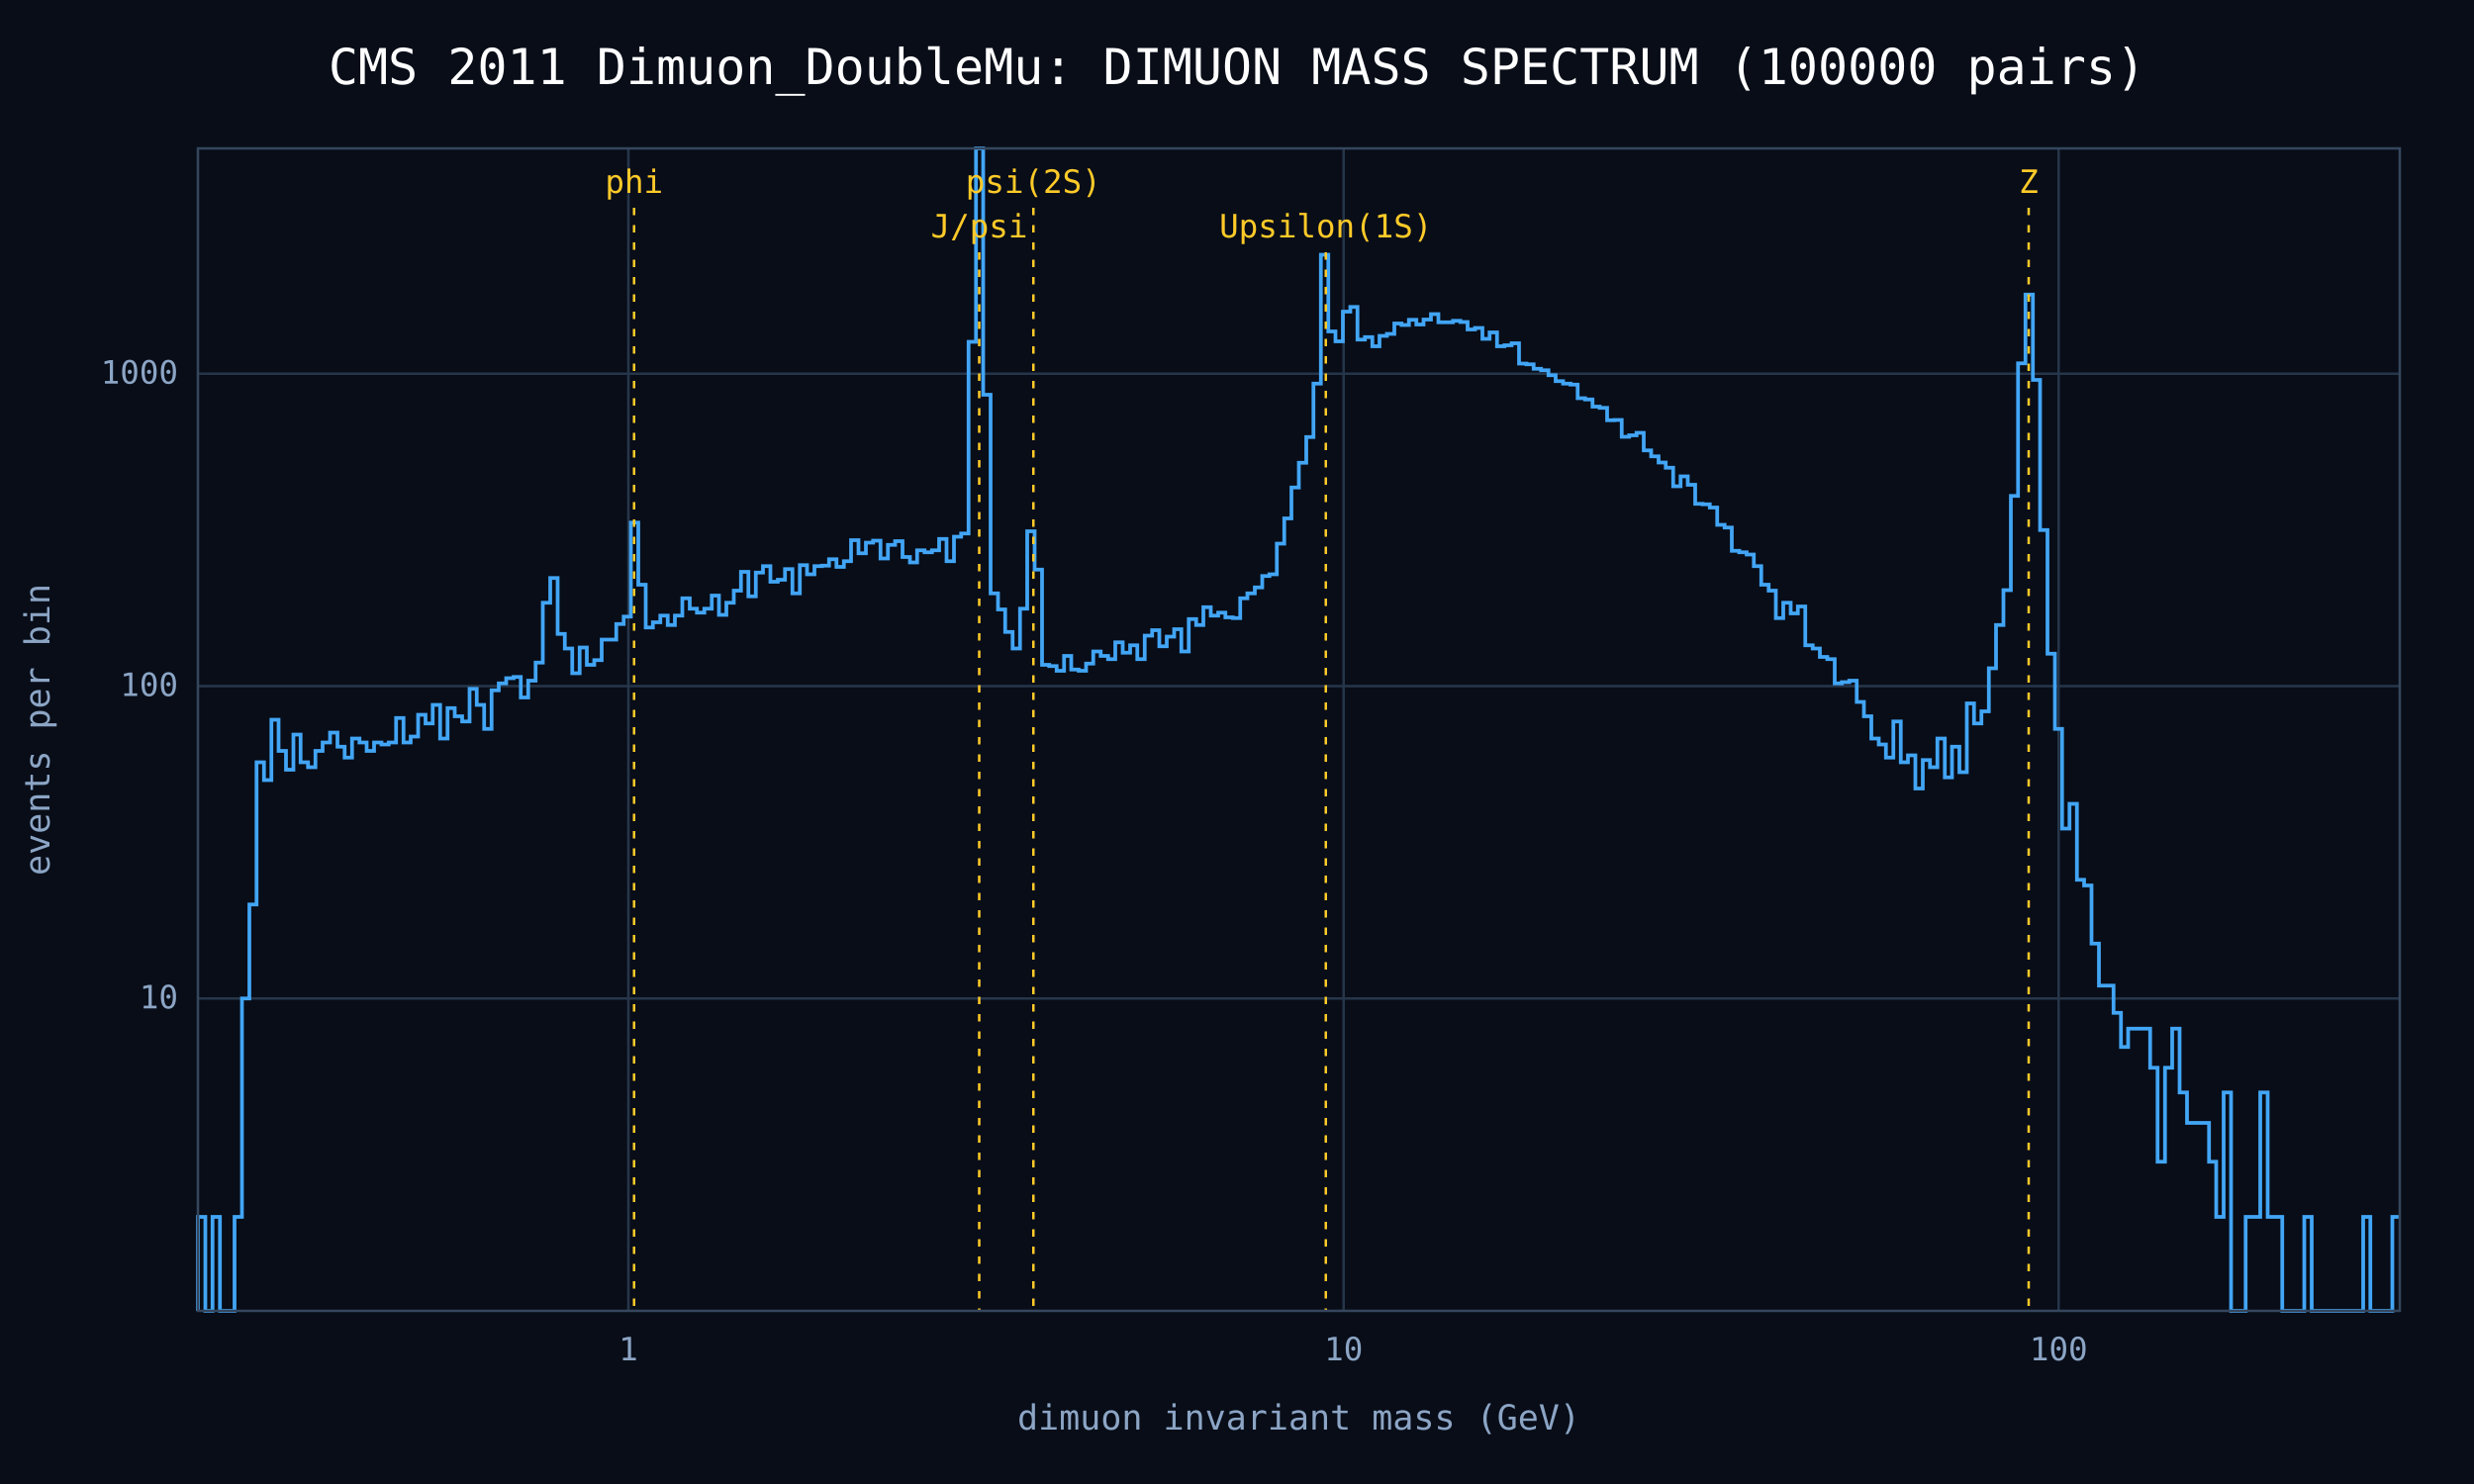
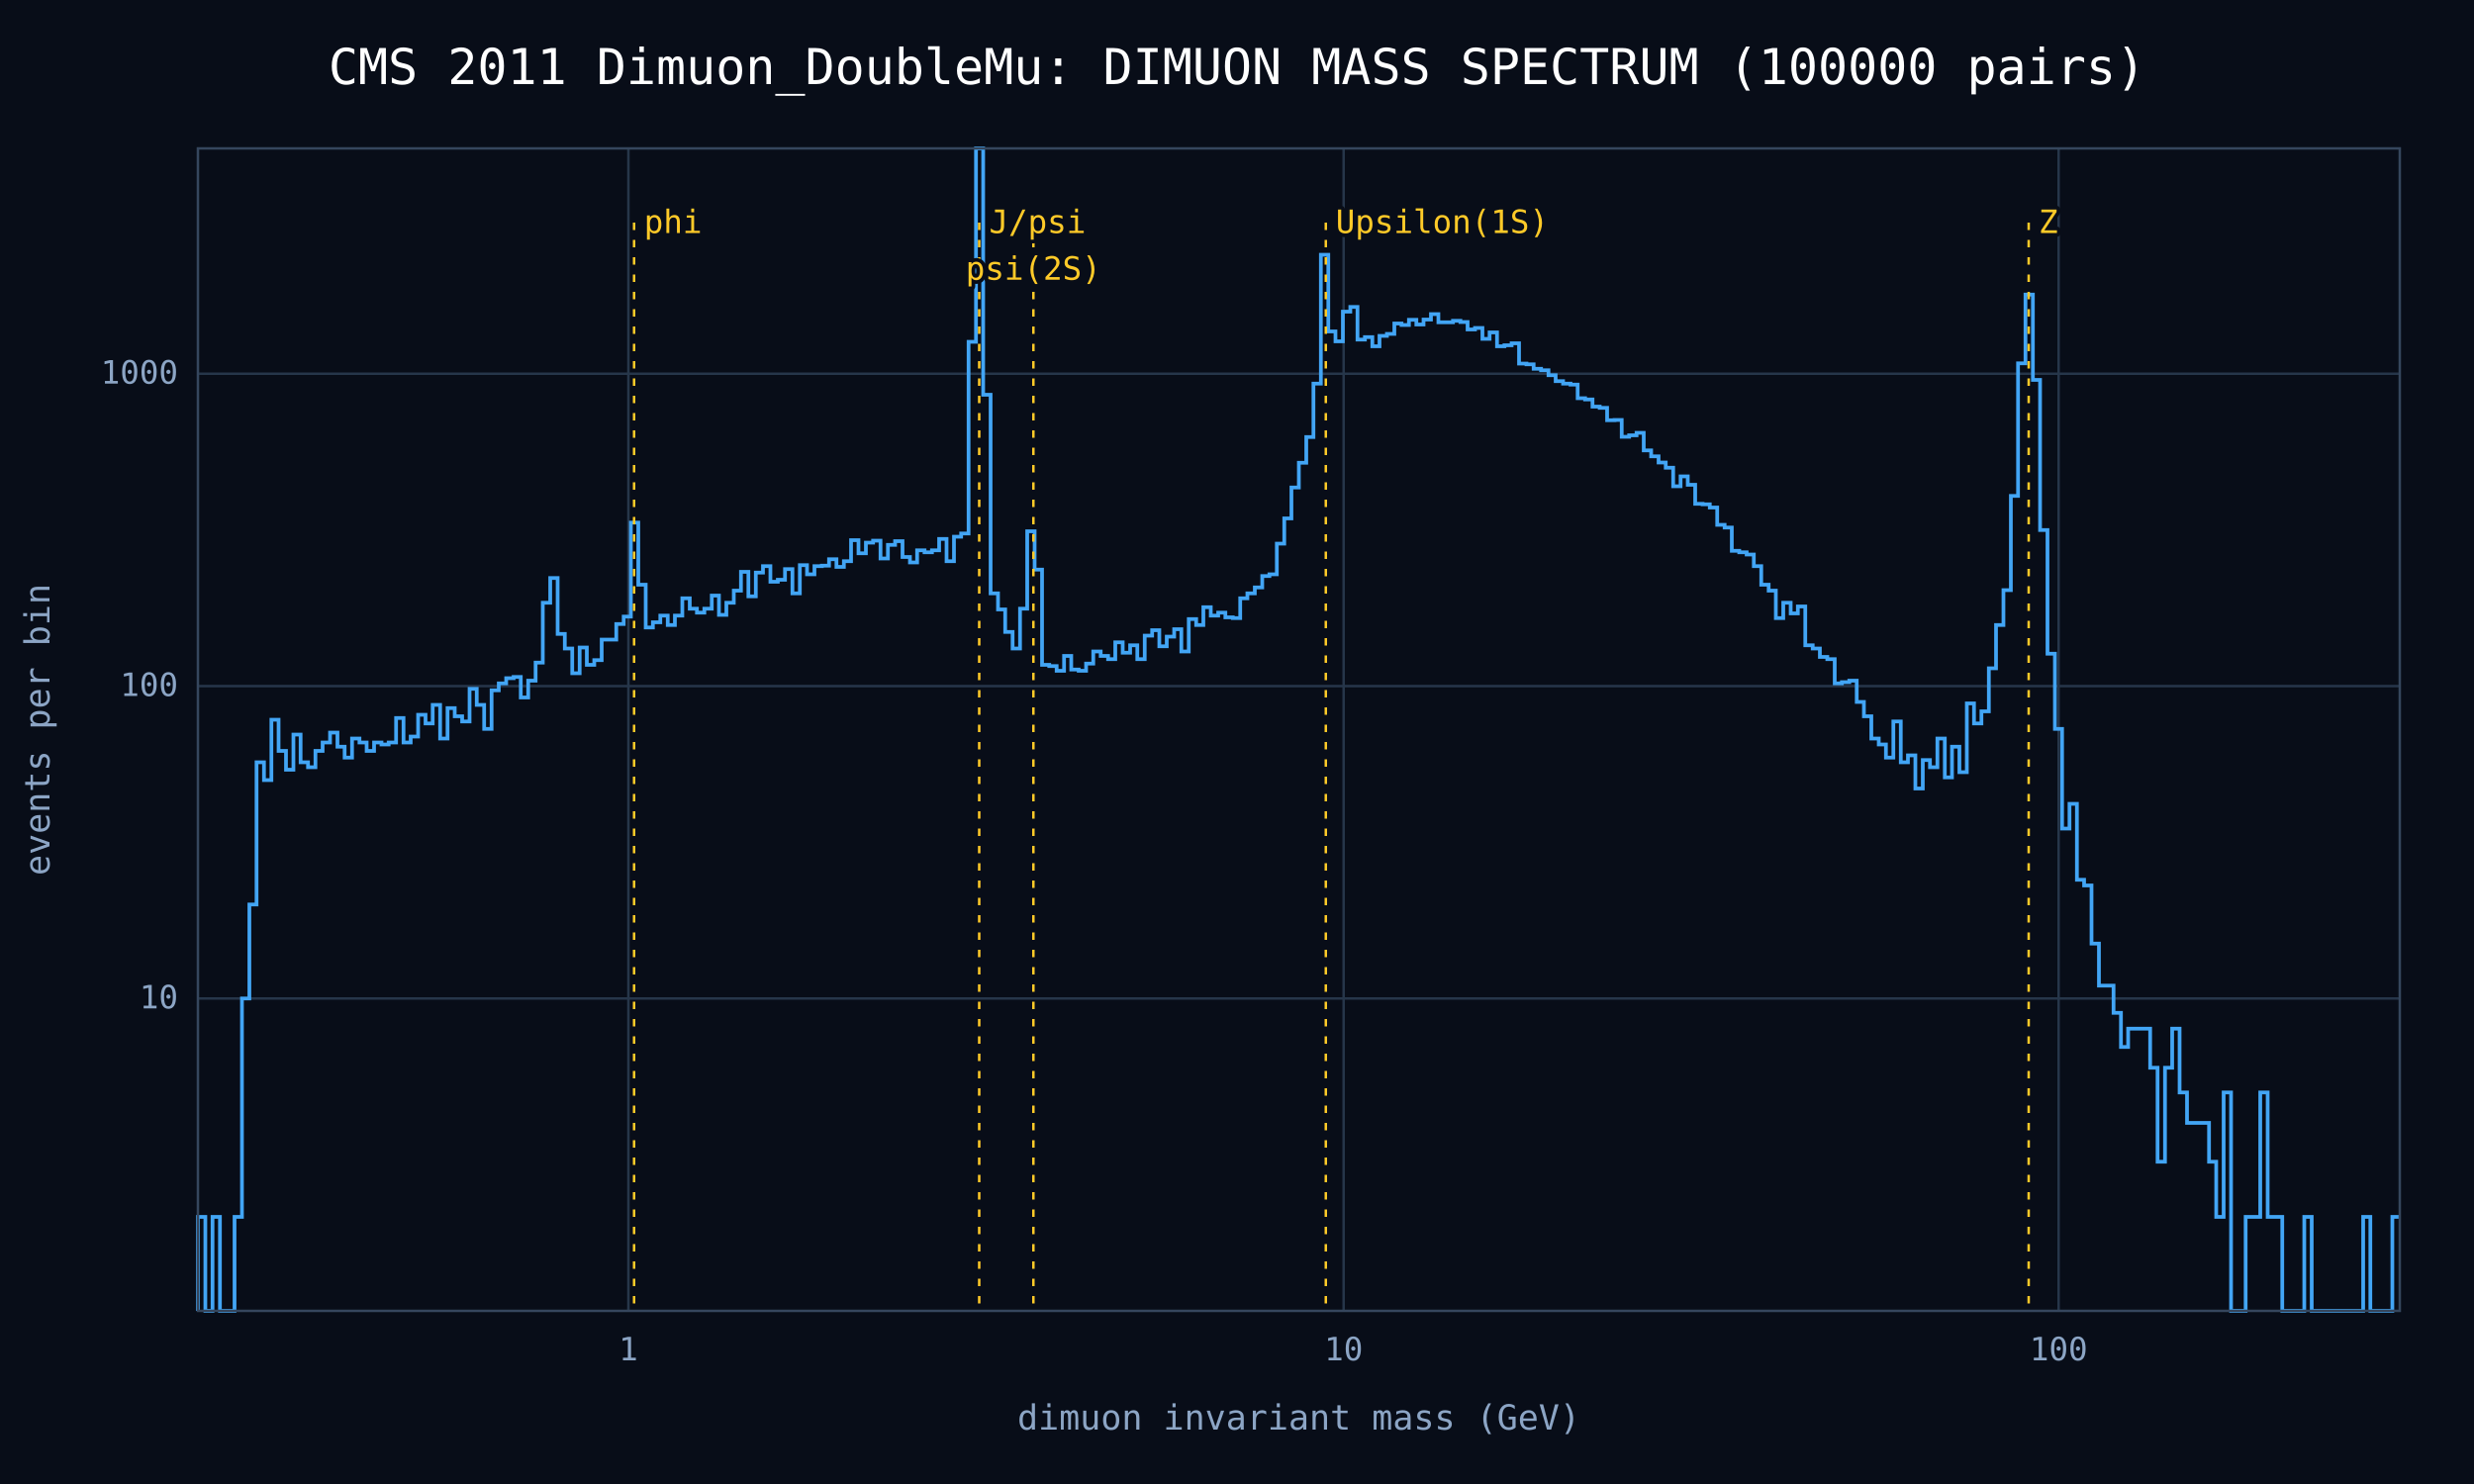
<svg xmlns="http://www.w3.org/2000/svg" width="1000" height="600" viewBox="0 0 1000 600" font-family="monospace">
  <rect width="100%" height="100%" fill="#080d18" />
  <text x="500" y="34" fill="#ffffff" font-size="20" text-anchor="middle">CMS 2011 Dimuon_DoubleMu: DIMUON MASS SPECTRUM (100000 pairs)</text>
  <line x1="254.0" y1="60" x2="254.0" y2="530" stroke="#26364a" />
  <text x="254.0" y="550" fill="#8ca5c5" font-size="13" text-anchor="middle">1</text>
  <line x1="543.1" y1="60" x2="543.1" y2="530" stroke="#26364a" />
  <text x="543.1" y="550" fill="#8ca5c5" font-size="13" text-anchor="middle">10</text>
  <line x1="832.1" y1="60" x2="832.1" y2="530" stroke="#26364a" />
  <text x="832.1" y="550" fill="#8ca5c5" font-size="13" text-anchor="middle">100</text>
  <line x1="80" y1="403.7" x2="970" y2="403.7" stroke="#26364a" />
  <text x="72" y="407.7" fill="#8ca5c5" font-size="13" text-anchor="end">10</text>
  <line x1="80" y1="277.4" x2="970" y2="277.4" stroke="#26364a" />
  <text x="72" y="281.4" fill="#8ca5c5" font-size="13" text-anchor="end">100</text>
  <line x1="80" y1="151.1" x2="970" y2="151.1" stroke="#26364a" />
  <text x="72" y="155.1" fill="#8ca5c5" font-size="13" text-anchor="end">1000</text>
  <path fill="none" stroke="#42a5f5" stroke-width="1.5" d="M80.0 530.0 L80.0 492.0 L83.0 492.0 L83.0 530.0 L85.9 530.0 L85.9 492.0 L88.9 492.0 L88.9 530.0 L91.9 530.0 L91.9 530.0 L94.8 530.0 L94.8 492.0 L97.8 492.0 L97.8 403.7 L100.8 403.7 L100.8 365.7 L103.7 365.7 L103.7 308.2 L106.7 308.2 L106.7 315.4 L109.7 315.4 L109.7 291.0 L112.6 291.0 L112.6 303.6 L115.6 303.6 L115.6 311.2 L118.6 311.2 L118.6 297.0 L121.5 297.0 L121.5 308.2 L124.5 308.2 L124.5 310.2 L127.5 310.2 L127.5 303.6 L130.4 303.6 L130.4 300.2 L133.4 300.2 L133.4 296.2 L136.4 296.2 L136.4 301.9 L139.3 301.9 L139.3 306.3 L142.3 306.3 L142.3 298.6 L145.3 298.6 L145.3 300.2 L148.2 300.2 L148.2 303.6 L151.2 303.6 L151.2 300.2 L154.2 300.2 L154.2 301.0 L157.1 301.0 L157.1 300.2 L160.1 300.2 L160.1 290.3 L163.1 290.3 L163.1 300.2 L166.0 300.2 L166.0 297.8 L169.0 297.8 L169.0 289.0 L172.0 289.0 L172.0 292.5 L174.9 292.5 L174.9 285.0 L177.9 285.0 L177.9 298.6 L180.9 298.6 L180.9 286.3 L183.8 286.3 L183.8 289.6 L186.8 289.6 L186.8 291.7 L189.8 291.7 L189.8 278.5 L192.7 278.5 L192.7 285.0 L195.7 285.0 L195.7 294.7 L198.7 294.7 L198.7 279.1 L201.6 279.1 L201.6 276.3 L204.6 276.3 L204.6 274.2 L207.6 274.2 L207.6 273.7 L210.5 273.7 L210.5 282.0 L213.5 282.0 L213.5 275.2 L216.5 275.2 L216.5 267.9 L219.4 267.9 L219.4 243.7 L222.4 243.7 L222.4 233.7 L225.4 233.7 L225.4 256.3 L228.3 256.3 L228.3 262.2 L231.3 262.2 L231.3 272.2 L234.3 272.2 L234.3 261.8 L237.2 261.8 L237.2 268.8 L240.2 268.8 L240.2 266.9 L243.2 266.9 L243.2 258.6 L246.1 258.6 L246.1 258.6 L249.1 258.6 L249.1 252.3 L252.1 252.3 L252.1 249.3 L255.0 249.3 L255.0 211.3 L258.0 211.3 L258.0 236.4 L261.0 236.4 L261.0 253.7 L263.9 253.7 L263.9 251.6 L266.9 251.6 L266.9 248.9 L269.9 248.9 L269.9 252.7 L272.8 252.7 L272.8 248.9 L275.8 248.9 L275.8 241.9 L278.8 241.9 L278.8 246.1 L281.7 246.1 L281.7 247.7 L284.7 247.7 L284.7 246.1 L287.7 246.1 L287.7 240.8 L290.6 240.8 L290.6 248.6 L293.6 248.6 L293.6 243.7 L296.6 243.7 L296.6 238.8 L299.5 238.8 L299.5 231.2 L302.5 231.2 L302.5 241.1 L305.5 241.1 L305.5 231.5 L308.4 231.5 L308.4 228.9 L311.4 228.9 L311.4 235.2 L314.4 235.2 L314.4 234.4 L317.3 234.4 L317.3 230.1 L320.3 230.1 L320.3 239.9 L323.3 239.9 L323.3 228.5 L326.2 228.5 L326.2 232.2 L329.2 232.2 L329.2 228.9 L332.2 228.9 L332.2 228.7 L335.1 228.7 L335.1 226.1 L338.1 226.1 L338.1 229.2 L341.1 229.2 L341.1 226.9 L344.0 226.9 L344.0 218.4 L347.0 218.4 L347.0 223.7 L350.0 223.7 L350.0 219.4 L352.9 219.4 L352.9 218.6 L355.9 218.6 L355.9 225.8 L358.9 225.8 L358.9 220.3 L361.8 220.3 L361.8 218.8 L364.8 218.8 L364.8 225.2 L367.8 225.2 L367.8 227.4 L370.7 227.4 L370.7 222.5 L373.7 222.5 L373.7 223.3 L376.7 223.3 L376.7 222.5 L379.6 222.5 L379.6 217.9 L382.6 217.9 L382.6 226.9 L385.6 226.9 L385.6 217.0 L388.5 217.0 L388.5 215.7 L391.5 215.7 L391.5 138.2 L394.5 138.2 L394.5 60.0 L397.4 60.0 L397.4 159.6 L400.4 159.6 L400.4 239.9 L403.4 239.9 L403.4 246.4 L406.3 246.4 L406.3 255.5 L409.3 255.5 L409.3 262.2 L412.3 262.2 L412.3 246.1 L415.2 246.1 L415.2 214.8 L418.2 214.8 L418.2 230.3 L421.2 230.3 L421.2 268.8 L424.1 268.8 L424.1 269.3 L427.1 269.3 L427.1 271.2 L430.1 271.2 L430.1 265.2 L433.0 265.2 L433.0 270.7 L436.0 270.7 L436.0 271.2 L439.0 271.2 L439.0 268.3 L441.9 268.3 L441.9 263.4 L444.9 263.4 L444.9 265.2 L447.9 265.2 L447.9 266.5 L450.8 266.5 L450.8 259.7 L453.8 259.7 L453.8 263.9 L456.8 263.9 L456.8 260.9 L459.7 260.9 L459.7 266.5 L462.7 266.5 L462.7 257.0 L465.7 257.0 L465.7 254.8 L468.6 254.8 L468.6 261.3 L471.6 261.3 L471.6 257.4 L474.6 257.4 L474.6 254.4 L477.5 254.4 L477.5 263.4 L480.5 263.4 L480.5 250.3 L483.5 250.3 L483.5 252.7 L486.4 252.7 L486.4 245.5 L489.4 245.5 L489.4 248.9 L492.4 248.9 L492.4 247.7 L495.3 247.7 L495.3 249.6 L498.3 249.6 L498.3 249.9 L501.3 249.9 L501.3 241.9 L504.2 241.9 L504.2 239.9 L507.2 239.9 L507.2 237.5 L510.2 237.5 L510.2 232.9 L513.1 232.9 L513.1 232.2 L516.1 232.2 L516.1 219.8 L519.1 219.8 L519.1 209.6 L522.0 209.6 L522.0 197.1 L525.0 197.1 L525.0 187.1 L528.0 187.1 L528.0 176.7 L530.9 176.7 L530.9 155.1 L533.9 155.1 L533.9 103.0 L536.9 103.0 L536.9 134.0 L539.8 134.0 L539.8 138.0 L542.8 138.0 L542.8 126.0 L545.8 126.0 L545.8 124.1 L548.7 124.1 L548.7 137.3 L551.7 137.3 L551.7 136.3 L554.7 136.3 L554.7 140.0 L557.6 140.0 L557.6 135.8 L560.6 135.8 L560.6 135.0 L563.6 135.0 L563.6 130.8 L566.5 130.8 L566.5 131.4 L569.5 131.4 L569.5 129.3 L572.5 129.3 L572.5 131.2 L575.4 131.2 L575.4 129.2 L578.4 129.2 L578.4 127.0 L581.4 127.0 L581.4 130.3 L584.3 130.3 L584.3 130.3 L587.3 130.3 L587.3 129.7 L590.3 129.7 L590.3 130.2 L593.2 130.2 L593.2 133.2 L596.2 133.2 L596.2 132.6 L599.2 132.6 L599.2 137.0 L602.1 137.0 L602.1 134.4 L605.1 134.4 L605.1 140.0 L608.1 140.0 L608.1 139.6 L611.0 139.6 L611.0 138.8 L614.0 138.8 L614.0 147.0 L617.0 147.0 L617.0 147.3 L619.9 147.3 L619.9 149.1 L622.9 149.1 L622.9 149.7 L625.9 149.7 L625.9 151.7 L628.8 151.7 L628.8 154.1 L631.8 154.1 L631.8 155.1 L634.8 155.1 L634.8 155.5 L637.7 155.5 L637.7 161.0 L640.7 161.0 L640.7 161.5 L643.7 161.5 L643.7 164.4 L646.6 164.4 L646.6 164.9 L649.6 164.9 L649.6 169.9 L652.6 169.9 L652.6 169.8 L655.5 169.8 L655.5 176.6 L658.5 176.6 L658.5 176.0 L661.5 176.0 L661.5 175.0 L664.4 175.0 L664.4 182.1 L667.4 182.1 L667.4 184.5 L670.4 184.5 L670.4 187.0 L673.3 187.0 L673.3 189.1 L676.3 189.1 L676.3 196.6 L679.3 196.6 L679.3 192.6 L682.2 192.6 L682.2 196.0 L685.2 196.0 L685.2 203.7 L688.2 203.7 L688.2 203.9 L691.1 203.9 L691.1 205.2 L694.1 205.2 L694.1 212.2 L697.1 212.2 L697.1 213.3 L700.0 213.3 L700.0 222.7 L703.0 222.7 L703.0 223.3 L706.0 223.3 L706.0 224.2 L708.9 224.2 L708.9 228.9 L711.9 228.9 L711.9 236.4 L714.9 236.4 L714.9 238.8 L717.8 238.8 L717.8 249.9 L720.8 249.9 L720.8 243.7 L723.8 243.7 L723.8 248.0 L726.7 248.0 L726.7 245.2 L729.7 245.2 L729.7 260.9 L732.7 260.9 L732.7 262.2 L735.6 262.2 L735.6 265.6 L738.6 265.6 L738.6 266.5 L741.6 266.5 L741.6 276.3 L744.5 276.3 L744.5 275.8 L747.5 275.8 L747.5 275.2 L750.5 275.2 L750.5 283.8 L753.4 283.8 L753.4 289.6 L756.4 289.6 L756.4 298.6 L759.4 298.6 L759.4 301.0 L762.3 301.0 L762.3 306.3 L765.3 306.3 L765.3 291.7 L768.3 291.7 L768.3 308.2 L771.2 308.2 L771.2 305.4 L774.2 305.4 L774.2 318.8 L777.2 318.8 L777.2 307.3 L780.1 307.3 L780.1 310.2 L783.1 310.2 L783.1 298.6 L786.1 298.6 L786.1 314.3 L789.0 314.3 L789.0 301.9 L792.0 301.9 L792.0 312.2 L795.0 312.2 L795.0 284.4 L797.9 284.4 L797.9 292.5 L800.9 292.5 L800.9 287.6 L803.9 287.6 L803.9 270.2 L806.8 270.2 L806.8 252.7 L809.8 252.7 L809.8 238.6 L812.8 238.6 L812.8 200.5 L815.7 200.5 L815.7 146.9 L818.7 146.9 L818.7 119.1 L821.7 119.1 L821.7 153.6 L824.6 153.6 L824.6 214.3 L827.6 214.3 L827.6 264.3 L830.6 264.3 L830.6 294.7 L833.5 294.7 L833.5 335.0 L836.5 335.0 L836.5 325.0 L839.5 325.0 L839.5 355.7 L842.4 355.7 L842.4 358.0 L845.4 358.0 L845.4 381.5 L848.4 381.5 L848.4 398.5 L851.3 398.5 L851.3 398.5 L854.3 398.5 L854.3 409.5 L857.3 409.5 L857.3 423.3 L860.2 423.3 L860.2 415.9 L863.2 415.9 L863.2 415.9 L866.2 415.9 L866.2 415.9 L869.1 415.9 L869.1 431.7 L872.1 431.7 L872.1 469.7 L875.1 469.7 L875.1 431.7 L878.0 431.7 L878.0 415.9 L881.0 415.9 L881.0 441.7 L884.0 441.7 L884.0 454.0 L886.9 454.0 L886.9 454.0 L889.9 454.0 L889.9 454.0 L892.9 454.0 L892.9 469.7 L895.8 469.7 L895.8 492.0 L898.8 492.0 L898.8 441.7 L901.8 441.7 L901.8 530.0 L904.7 530.0 L904.7 530.0 L907.7 530.0 L907.7 492.0 L910.7 492.0 L910.7 492.0 L913.6 492.0 L913.6 441.7 L916.6 441.7 L916.6 492.0 L919.6 492.0 L919.6 492.0 L922.5 492.0 L922.5 530.0 L925.5 530.0 L925.5 530.0 L928.5 530.0 L928.5 530.0 L931.4 530.0 L931.4 492.0 L934.4 492.0 L934.4 530.0 L937.4 530.0 L937.4 530.0 L940.3 530.0 L940.3 530.0 L943.3 530.0 L943.3 530.0 L946.3 530.0 L946.3 530.0 L949.2 530.0 L949.2 530.0 L952.2 530.0 L952.2 530.0 L955.2 530.0 L955.2 492.0 L958.1 492.0 L958.1 530.0 L961.1 530.0 L961.1 530.0 L964.1 530.0 L964.1 530.0 L967.0 530.0 L967.0 492.0 L970.0 492.0" />
-   <line x1="256.3" y1="84" x2="256.3" y2="530" stroke="#ffca28" stroke-dasharray="3 4" />
-   <text x="256.3" y="78" fill="#ffca28" font-size="13" text-anchor="middle">phi</text>
-   <line x1="395.8" y1="102" x2="395.8" y2="530" stroke="#ffca28" stroke-dasharray="3 4" />
-   <text x="395.8" y="96" fill="#ffca28" font-size="13" text-anchor="middle">J/psi</text>
-   <line x1="417.7" y1="84" x2="417.7" y2="530" stroke="#ffca28" stroke-dasharray="3 4" />
-   <text x="417.7" y="78" fill="#ffca28" font-size="13" text-anchor="middle">psi(2S)</text>
-   <line x1="535.9" y1="102" x2="535.9" y2="530" stroke="#ffca28" stroke-dasharray="3 4" />
-   <text x="535.9" y="96" fill="#ffca28" font-size="13" text-anchor="middle">Upsilon(1S)</text>
-   <line x1="820.0" y1="84" x2="820.0" y2="530" stroke="#ffca28" stroke-dasharray="3 4" />
-   <text x="820.0" y="78" fill="#ffca28" font-size="13" text-anchor="middle">Z</text>
+   <line x1="256.3" y1="90" x2="256.3" y2="530" stroke="#ffca28" stroke-dasharray="3 4" />
+   <line x1="395.8" y1="90" x2="395.8" y2="530" stroke="#ffca28" stroke-dasharray="3 4" />
+   <line x1="417.7" y1="90" x2="417.7" y2="530" stroke="#ffca28" stroke-dasharray="3 4" />
+   <line x1="535.9" y1="90" x2="535.9" y2="530" stroke="#ffca28" stroke-dasharray="3 4" />
+   <line x1="820.0" y1="90" x2="820.0" y2="530" stroke="#ffca28" stroke-dasharray="3 4" />
+   <text x="260.3" y="94.2" fill="#ffca28" font-size="13" font-weight="normal" text-anchor="start" stroke="#080d18" stroke-width="3" paint-order="stroke" stroke-linejoin="round">phi</text>
+   <text x="399.8" y="94.2" fill="#ffca28" font-size="13" font-weight="normal" text-anchor="start" stroke="#080d18" stroke-width="3" paint-order="stroke" stroke-linejoin="round">J/psi</text>
+   <text x="417.7" y="113.1" fill="#ffca28" font-size="13" font-weight="normal" text-anchor="middle" stroke="#080d18" stroke-width="3" paint-order="stroke" stroke-linejoin="round">psi(2S)</text>
+   <text x="539.9" y="94.2" fill="#ffca28" font-size="13" font-weight="normal" text-anchor="start" stroke="#080d18" stroke-width="3" paint-order="stroke" stroke-linejoin="round">Upsilon(1S)</text>
+   <text x="824.0" y="94.2" fill="#ffca28" font-size="13" font-weight="normal" text-anchor="start" stroke="#080d18" stroke-width="3" paint-order="stroke" stroke-linejoin="round">Z</text>
  <rect x="80" y="60" width="890" height="470" fill="none" stroke="#35465d" />
  <text x="525" y="578" fill="#8ca5c5" font-size="14" text-anchor="middle">dimuon invariant mass (GeV)</text>
  <text x="20" y="295" fill="#8ca5c5" font-size="14" text-anchor="middle" transform="rotate(-90 20 295)">events per bin</text>
</svg>
